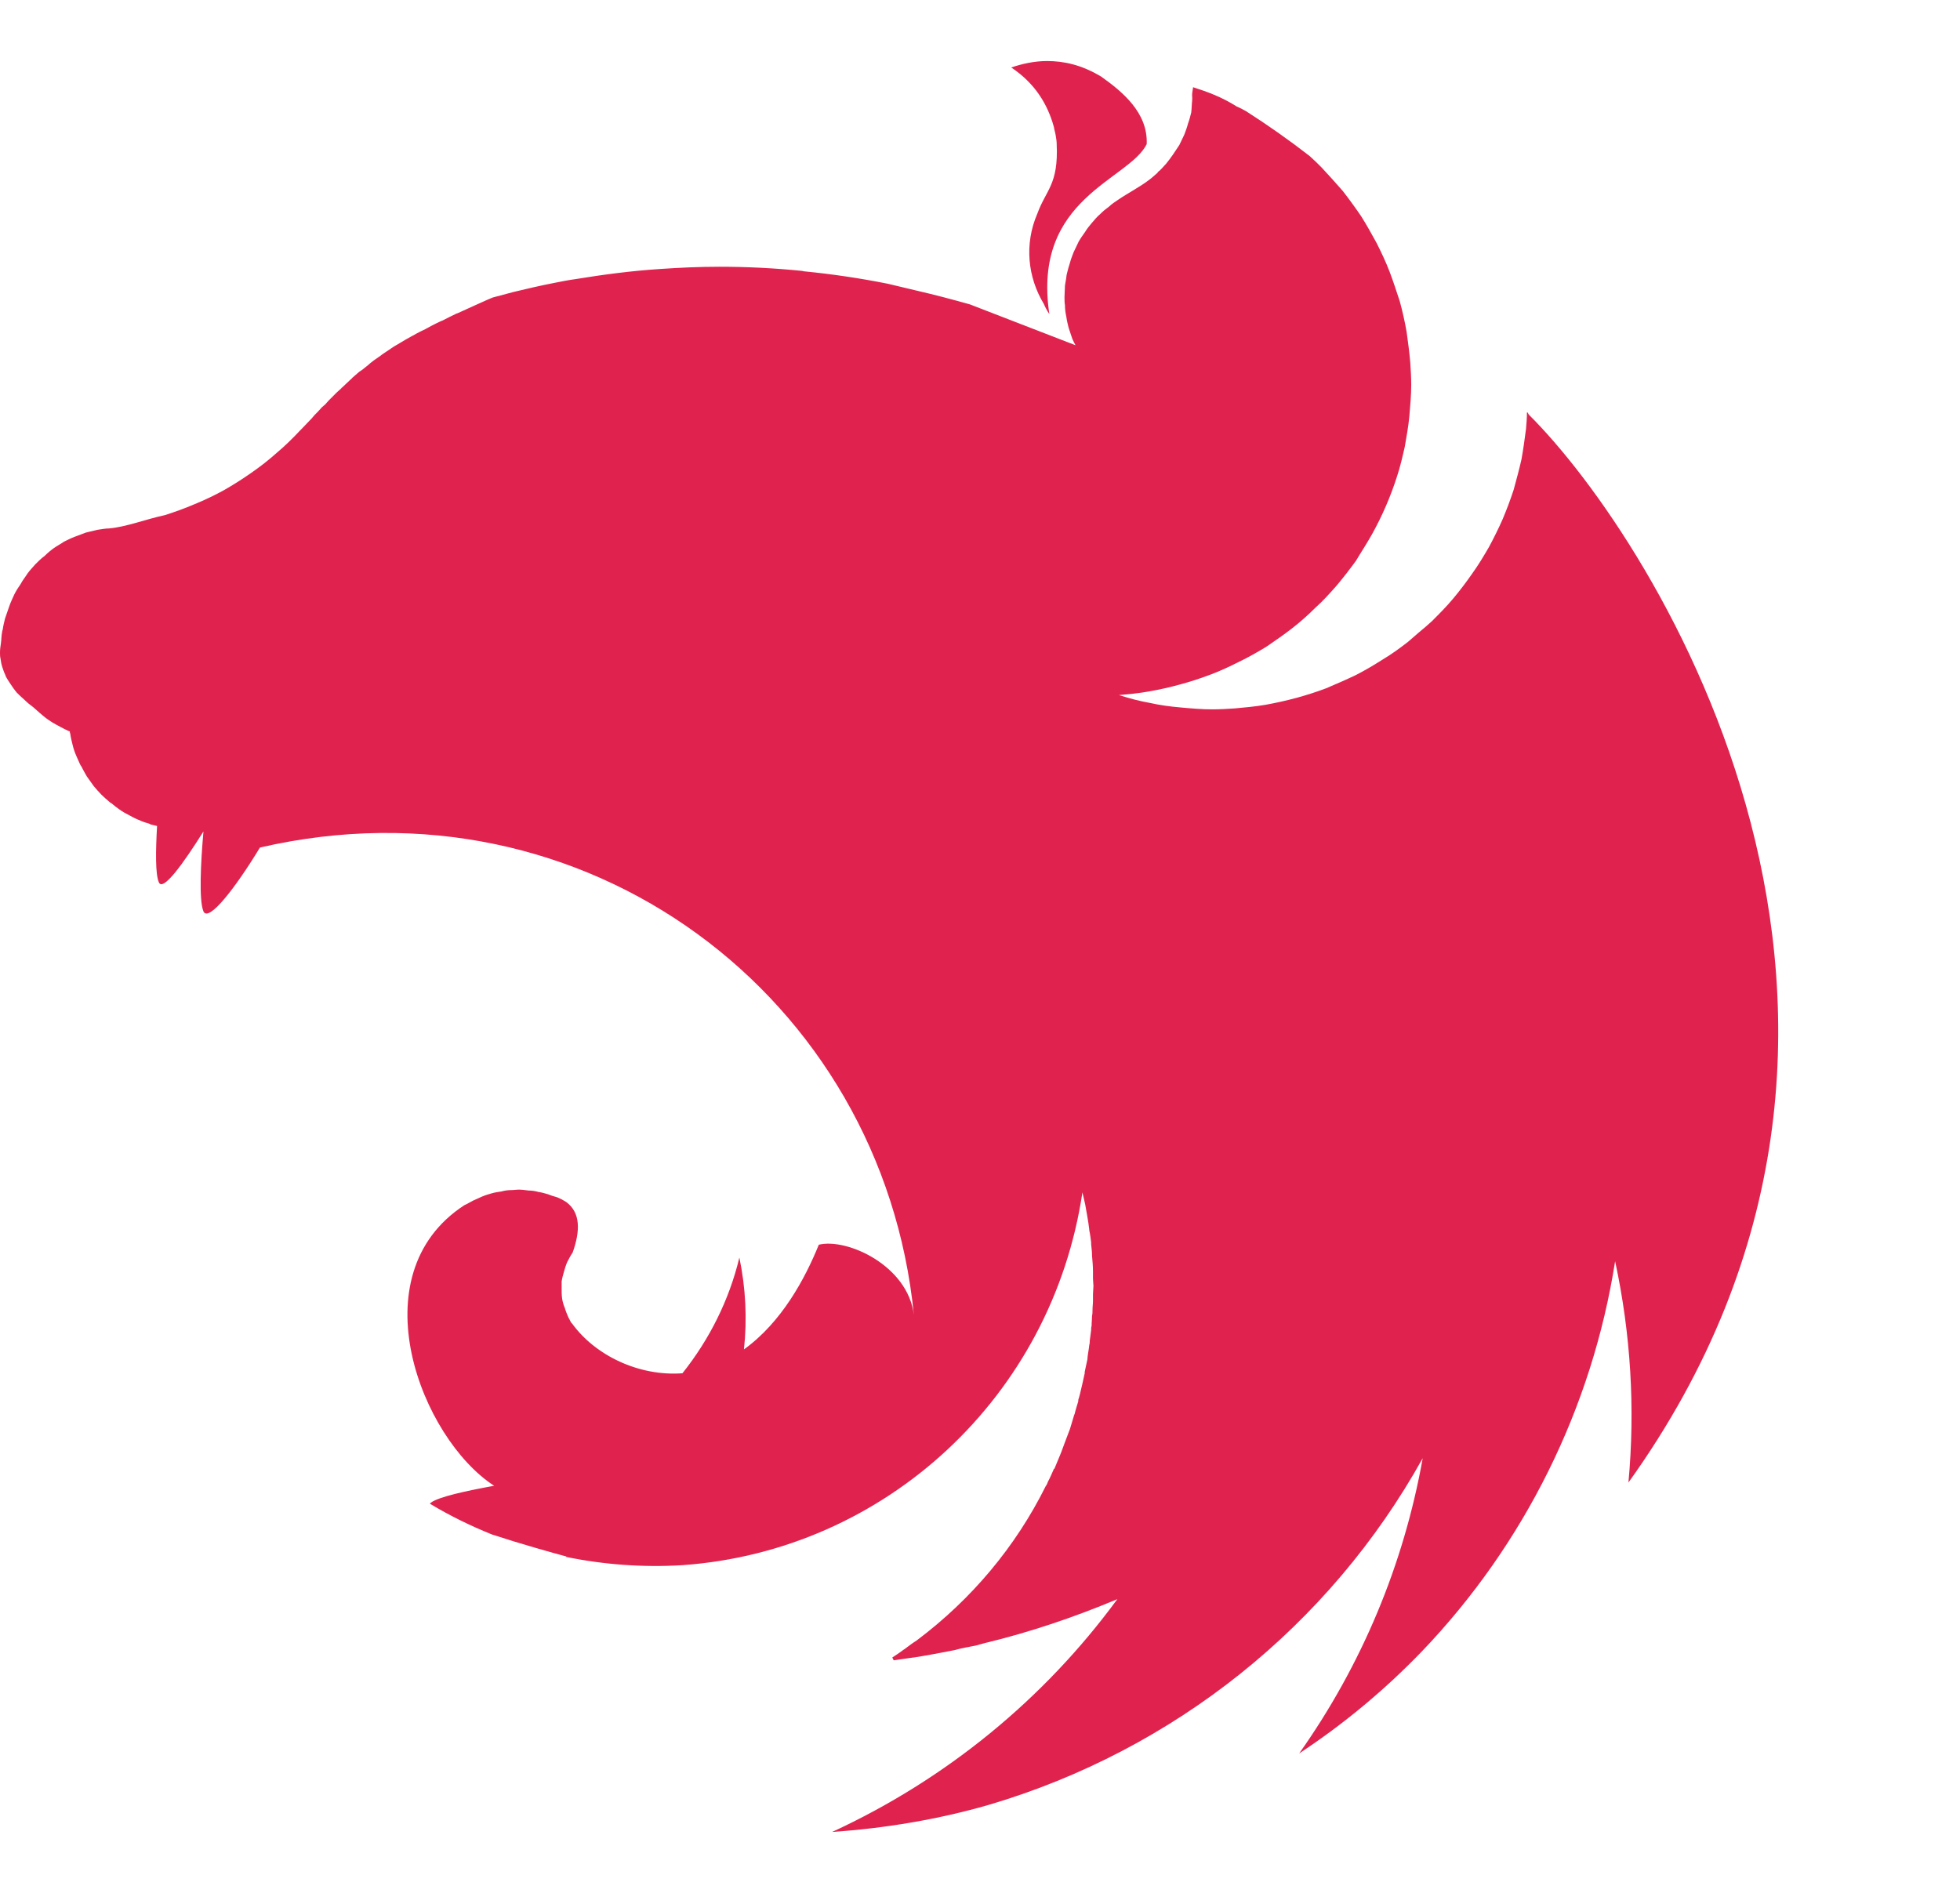
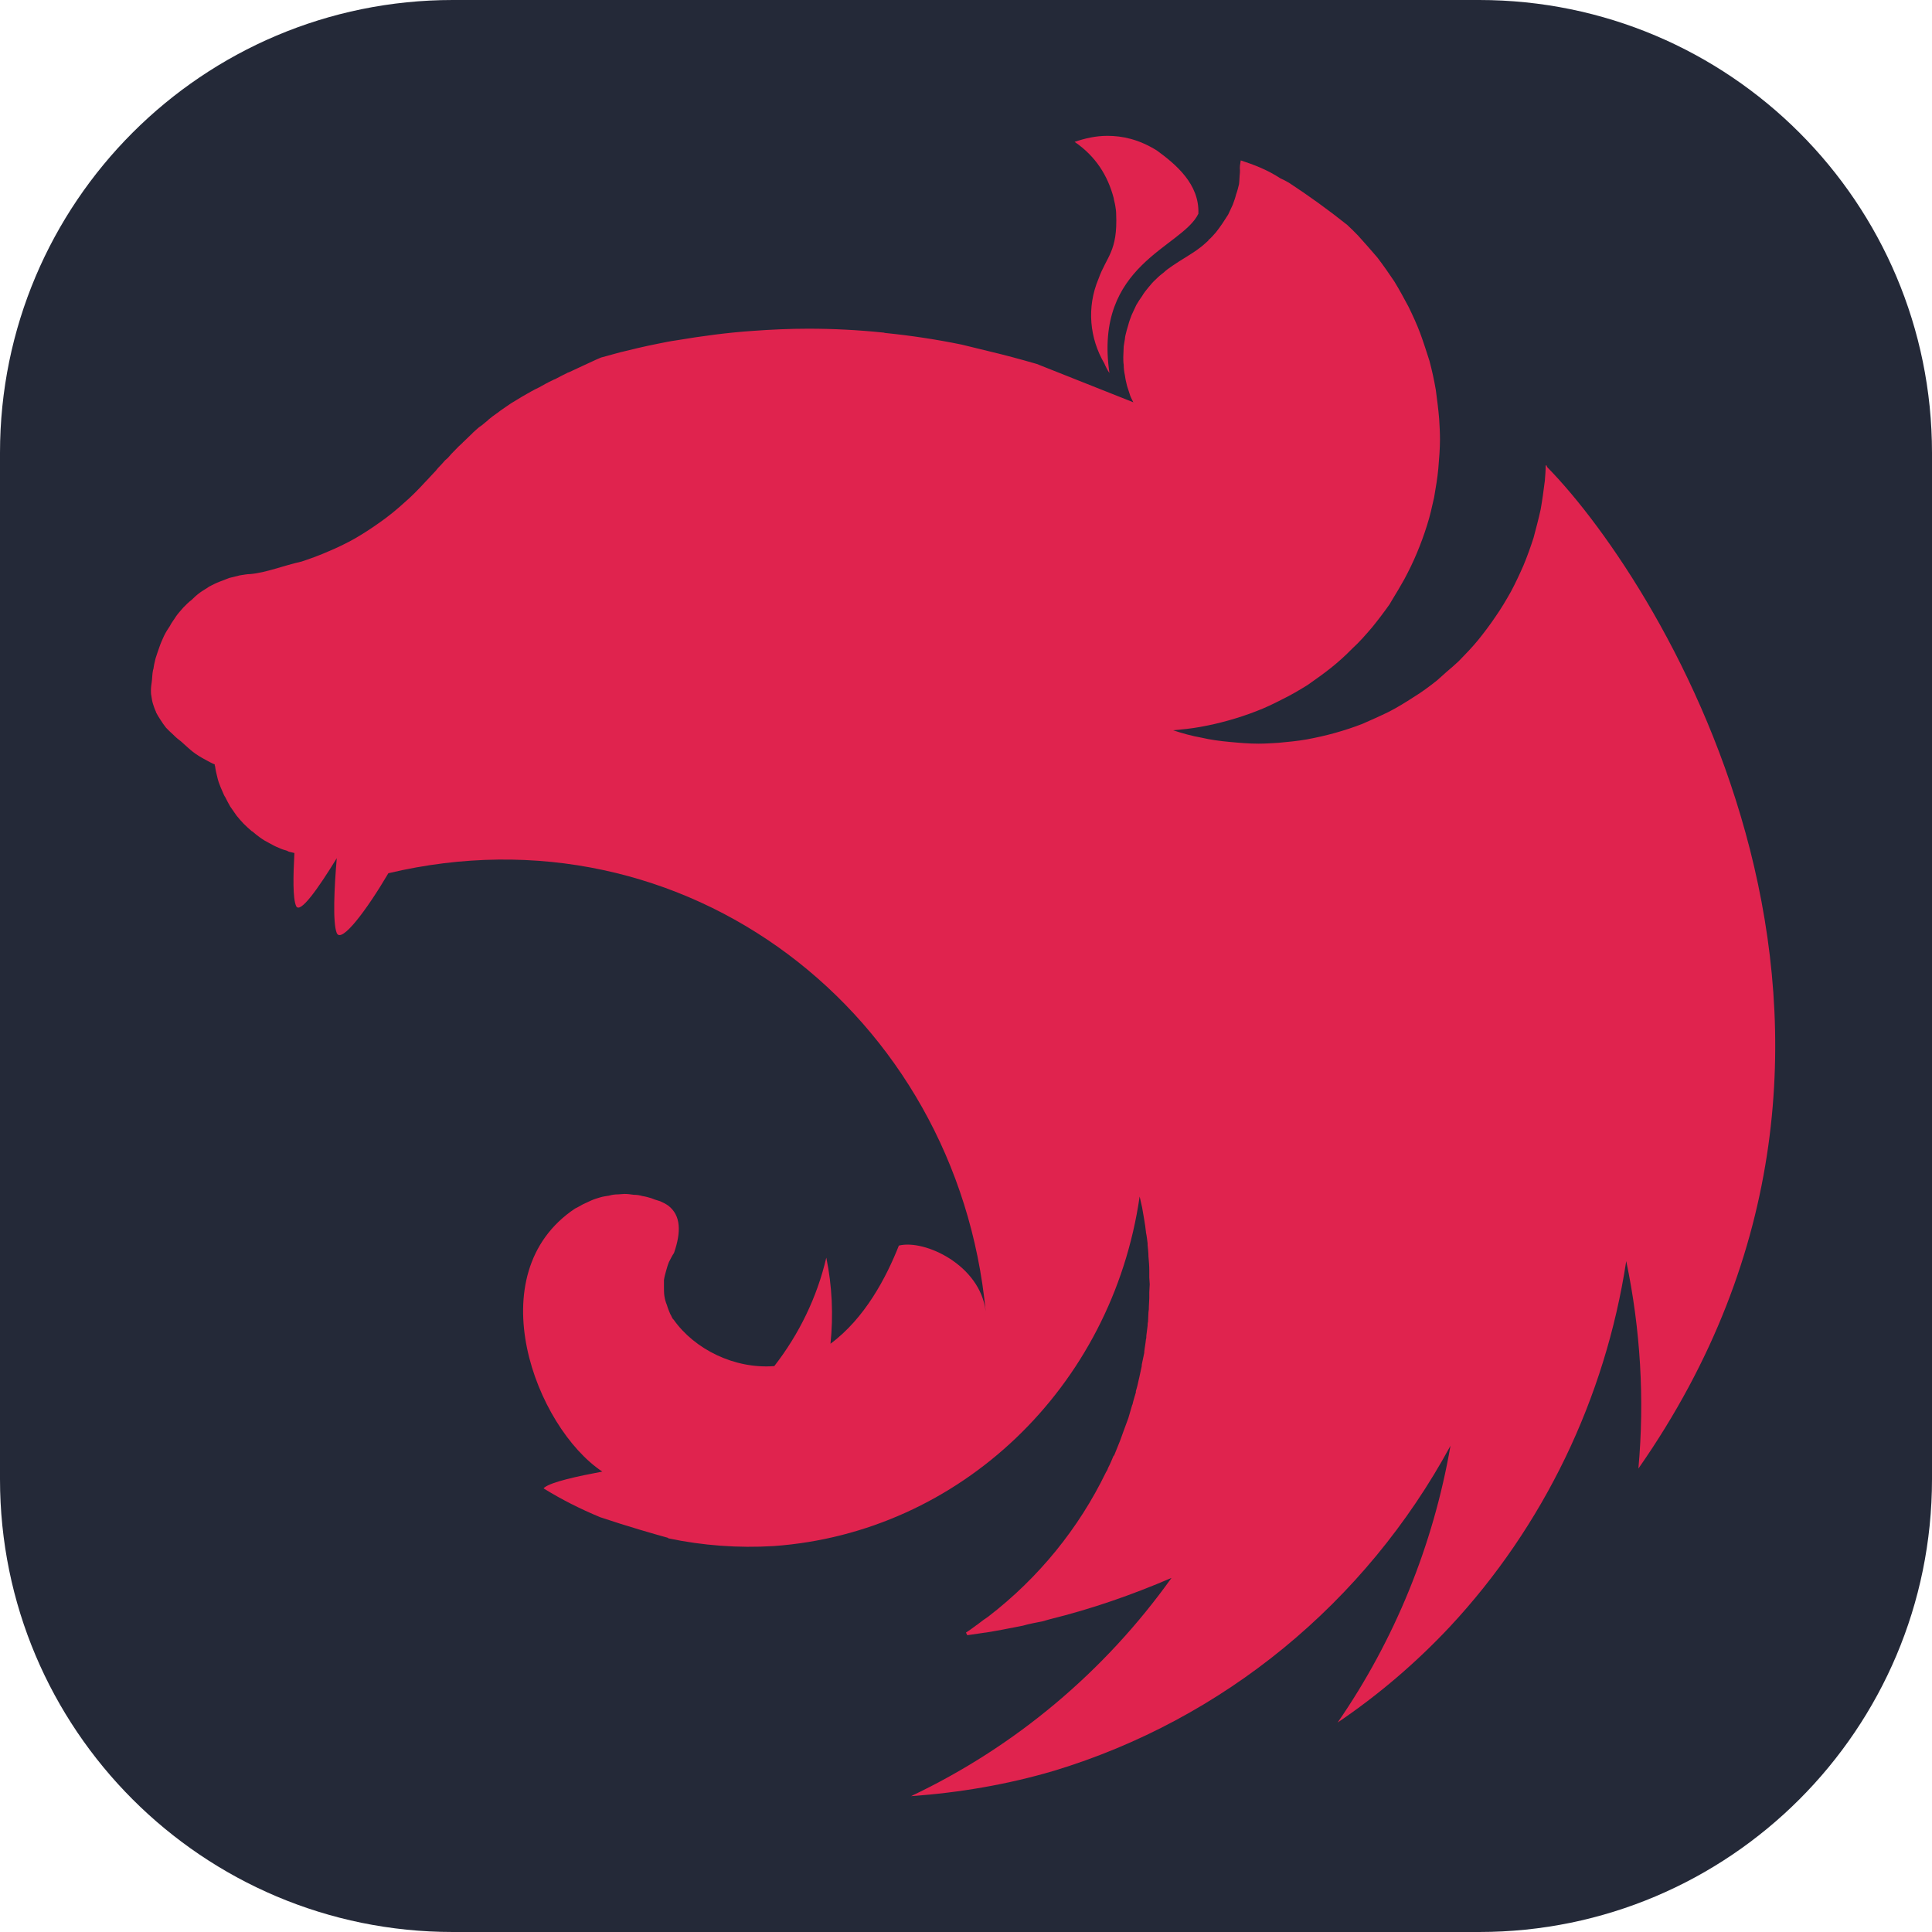
- <svg xmlns="http://www.w3.org/2000/svg" height="2415" viewBox="6.006 4.24 275.796 249.238" width="2500">
-   <path d="m153.338 4.24c-1.809 0-3.489.388-5.04.905 3.296 2.197 5.105 5.105 6.01 8.4.065.453.194.776.258 1.228.065.388.13.775.13 1.163.258 5.687-1.487 6.397-2.715 9.758-1.874 4.33-1.357 8.982.905 12.73.194.452.452.969.776 1.421-2.456-16.348 11.179-18.804 13.699-23.909.194-4.459-3.49-7.431-6.397-9.499-2.78-1.68-5.3-2.197-7.626-2.197zm20.55 3.683c-.26 1.487-.065 1.099-.13 1.874-.064.517-.064 1.163-.129 1.68-.129.517-.258 1.034-.452 1.551-.13.517-.323 1.034-.517 1.551-.259.517-.452.97-.71 1.486-.195.259-.324.517-.518.776l-.388.581c-.323.453-.646.905-.969 1.293-.388.388-.71.84-1.163 1.163v.065c-.388.323-.775.71-1.228 1.034-1.357 1.033-2.908 1.809-4.33 2.778-.452.323-.904.582-1.292.97-.452.323-.84.646-1.227 1.033-.453.388-.776.776-1.164 1.228-.323.388-.71.84-.969 1.293-.323.452-.646.904-.905 1.357-.258.517-.452.969-.71 1.486-.194.517-.388.97-.517 1.486a20.921 20.921 0 0 0 -.453 1.616c-.064.258-.064.581-.129.84-.065.258-.065.517-.129.775 0 .517-.065 1.099-.065 1.616 0 .387 0 .775.065 1.163 0 .517.065 1.034.194 1.615.065.517.194 1.034.323 1.551.194.517.323 1.034.517 1.55.13.324.323.647.452.906l-14.862-5.752c-2.52-.71-4.976-1.357-7.496-1.938l-4.071-.97a119.971 119.971 0 0 0 -11.76-1.744c-.13 0-.195-.065-.324-.065-3.877-.388-7.69-.581-11.567-.581-2.843 0-5.686.129-8.465.323-3.942.258-7.884.775-11.825 1.421-.97.13-1.94.323-2.908.517-2.004.388-3.942.84-5.816 1.293l-2.908.775c-.97.388-1.874.84-2.779 1.228l-2.132.97c-.13.064-.259.064-.323.128-.646.323-1.228.582-1.81.905-.193.065-.323.13-.452.194-.71.323-1.421.71-2.003 1.034-.452.194-.905.452-1.292.646-.194.13-.453.259-.582.323-.582.323-1.163.646-1.68.97-.582.322-1.099.646-1.551.969s-.905.581-1.292.904c-.065.065-.13.065-.194.13-.388.258-.84.581-1.228.904l-.13.13-.968.775c-.13.064-.26.194-.388.258-.323.259-.646.582-.97.84-.064.13-.193.194-.258.259-.388.388-.775.71-1.163 1.098-.065 0-.065.065-.13.13-.387.323-.775.71-1.163 1.098-.064.065-.064.13-.129.13a15.16 15.16 0 0 0 -.969 1.033c-.13.13-.323.259-.452.388-.323.388-.711.775-1.099 1.163-.065.13-.194.194-.258.323-.517.517-.97 1.034-1.487 1.551l-.193.194c-1.034 1.098-2.133 2.197-3.296 3.166a36.732 36.732 0 0 1 -3.619 2.843 48.856 48.856 0 0 1 -3.877 2.456 39.382 39.382 0 0 1 -4.071 1.939 46.55 46.55 0 0 1 -4.2 1.55c-2.714.582-5.493 1.68-7.884 1.874-.517 0-1.098.13-1.615.194-.582.13-1.099.259-1.616.388l-1.55.582c-.518.193-1.035.452-1.552.71-.452.323-.969.582-1.421.905-.453.323-.905.71-1.293 1.099-.452.323-.904.775-1.292 1.163-.388.452-.775.84-1.099 1.292-.323.517-.71.97-.969 1.486-.323.453-.646.97-.904 1.487-.26.581-.517 1.098-.711 1.68a49.803 49.803 0 0 0 -.582 1.68c-.129.517-.258 1.034-.323 1.55 0 .066-.065.13-.065.195-.129.581-.129 1.357-.194 1.744-.064.453-.129.84-.129 1.293 0 .258 0 .581.065.84.065.452.13.84.259 1.228.129.387.258.775.452 1.163v.064c.194.388.452.776.71 1.164.26.387.518.775.84 1.163.324.323.712.71 1.1 1.034.387.387.775.71 1.227 1.034 1.551 1.357 1.939 1.809 3.942 2.843.323.194.646.323 1.034.517.065 0 .129.064.194.064 0 .13 0 .194.064.324.065.517.194 1.034.324 1.55a8.71 8.71 0 0 0 .516 1.551c.194.388.324.776.517 1.164.065.129.13.258.194.323.259.517.517.969.776 1.421l.969 1.357c.323.388.71.84 1.099 1.228.387.388.775.71 1.227 1.099 0 0 .065.064.13.064.387.323.775.647 1.163.905.452.323.904.582 1.421.84.453.259.97.517 1.487.71.387.195.84.324 1.292.453.065.065.129.065.258.13.26.064.582.129.84.193-.193 3.49-.258 6.785.26 7.948.58 1.293 3.424-2.649 6.267-7.172-.388 4.458-.646 9.693 0 11.243.711 1.616 4.588-3.424 7.948-8.982 45.816-10.597 87.625 21.067 92.019 65.783-.84-6.979-9.435-10.856-13.377-9.887-1.938 4.782-5.234 10.921-10.533 14.734a41.434 41.434 0 0 0 -.646-12.924c-1.421 5.945-4.2 11.502-8.013 16.284-6.138.452-12.277-2.52-15.508-6.98-.259-.193-.323-.58-.517-.84-.194-.452-.388-.904-.517-1.356a5.365 5.365 0 0 1 -.388-1.357c-.065-.453-.065-.905-.065-1.422v-.97c.065-.452.194-.904.323-1.356.13-.453.259-.905.453-1.357.258-.453.452-.905.775-1.357 1.099-3.102 1.099-5.622-.904-7.108a7.36 7.36 0 0 0 -1.228-.647c-.259-.064-.582-.193-.84-.258-.194-.065-.323-.13-.517-.194-.453-.13-.905-.259-1.357-.323a4.923 4.923 0 0 0 -1.357-.194c-.453-.065-.97-.13-1.422-.13-.323 0-.646.066-.97.066-.516 0-.968.064-1.42.193-.453.065-.905.13-1.358.259-.452.13-.905.259-1.357.452-.452.194-.84.388-1.292.582-.388.194-.776.452-1.228.646-15.056 9.822-6.074 32.827 4.2 39.483-3.877.71-7.819 1.55-8.917 2.39l-.13.13c2.78 1.68 5.687 3.102 8.724 4.33 4.136 1.356 8.53 2.584 10.469 3.101v.065a62.516 62.516 0 0 0 16.284 1.163c28.626-2.003 52.083-23.78 56.348-52.471.13.581.259 1.098.388 1.68.194 1.163.452 2.39.581 3.619v.064c.13.582.194 1.164.259 1.68v.26c.065.58.13 1.162.13 1.68.064.71.128 1.42.128 2.132v1.034c0 .323.065.71.065 1.033 0 .388-.065.776-.065 1.164v.904c0 .453-.065.84-.065 1.293 0 .258 0 .517-.064.84 0 .452-.065.904-.065 1.421-.065.194-.065.388-.065.582-.064.517-.129.97-.194 1.486 0 .194 0 .388-.064.582-.065.646-.194 1.228-.259 1.874v.129c-.129.582-.258 1.228-.388 1.81v.193l-.387 1.745c0 .065-.065.194-.065.259-.13.581-.259 1.163-.452 1.744v.194c-.194.647-.388 1.228-.517 1.81-.065.064-.065.129-.065.129l-.582 1.938c-.258.647-.452 1.228-.71 1.874-.259.647-.453 1.293-.711 1.874-.259.647-.517 1.228-.776 1.874h-.064c-.26.582-.517 1.228-.84 1.81-.065.194-.13.323-.194.452-.065.065-.065.13-.13.194-4.2 8.465-10.403 15.896-18.158 21.712-.517.323-1.034.71-1.55 1.099-.13.129-.324.193-.453.323-.452.323-.905.646-1.421.969l.193.388h.065l2.714-.388h.065c1.68-.259 3.36-.582 5.04-.905.452-.065.97-.194 1.422-.323.323-.065.581-.129.904-.194.453-.064.905-.194 1.357-.258.388-.13.776-.194 1.164-.323 6.462-1.551 12.73-3.684 18.74-6.204-10.275 14.023-24.04 25.331-40.13 32.762 7.432-.517 14.863-1.744 22.036-3.812 26.042-7.69 47.948-25.202 61.065-48.788a103.145 103.145 0 0 1 -17.382 41.55 101.732 101.732 0 0 0 17.253-14.345c14.475-15.121 23.974-34.313 27.205-54.927a102.9 102.9 0 0 1 1.874 31.147c46.655-65.072 3.877-132.535-14.023-150.305-.064-.13-.129-.194-.129-.323-.064.064-.064.064-.064.129 0-.065 0-.065-.065-.13 0 .776-.065 1.551-.13 2.327-.193 1.486-.387 2.908-.646 4.33-.323 1.421-.71 2.843-1.098 4.264a53.747 53.747 0 0 1 -1.55 4.136 55.49 55.49 0 0 1 -1.94 3.942c-.71 1.227-1.486 2.52-2.326 3.683a49.368 49.368 0 0 1 -2.65 3.49c-.969 1.163-2.002 2.197-3.036 3.23a41.646 41.646 0 0 1 -1.874 1.616c-.517.452-.97.84-1.487 1.292-1.163.905-2.326 1.745-3.618 2.52-1.228.776-2.52 1.551-3.813 2.198-1.357.646-2.714 1.227-4.07 1.809-1.358.517-2.78.97-4.201 1.357a52.05 52.05 0 0 1 -4.33.97c-1.486.258-2.972.387-4.394.516-1.034.065-2.068.13-3.102.13-1.486 0-2.972-.13-4.394-.26-1.486-.128-2.972-.322-4.394-.645-1.486-.26-2.908-.647-4.33-1.099h-.064c1.422-.13 2.843-.259 4.265-.517a46.84 46.84 0 0 0 4.33-.97 45.495 45.495 0 0 0 4.2-1.356c1.421-.517 2.778-1.163 4.07-1.81 1.358-.646 2.586-1.357 3.878-2.132 1.228-.84 2.455-1.68 3.619-2.585a35.333 35.333 0 0 0 3.295-2.908c1.099-.97 2.068-2.068 3.037-3.166a63.86 63.86 0 0 0 2.714-3.49c.13-.193.259-.452.388-.646.646-1.034 1.292-2.068 1.874-3.102a44.537 44.537 0 0 0 1.939-3.941 45.28 45.28 0 0 0 1.55-4.136c.453-1.357.776-2.779 1.099-4.2.259-1.486.517-2.908.646-4.33.13-1.486.259-2.972.259-4.394 0-1.034-.065-2.068-.13-3.102-.128-1.486-.322-2.907-.516-4.33a46.844 46.844 0 0 0 -.97-4.329c-.452-1.357-.904-2.778-1.421-4.135s-1.163-2.714-1.81-4.007c-.71-1.292-1.421-2.584-2.197-3.812a71.347 71.347 0 0 0 -2.584-3.554 136.72 136.72 0 0 0 -2.973-3.296 40.422 40.422 0 0 0 -1.68-1.615 118.979 118.979 0 0 0 -8.982-6.333c-.452-.259-.84-.452-1.293-.646-2.132-1.357-4.135-2.068-6.138-2.714z" fill="#e0234e" fill-rule="evenodd" />
+ <svg xmlns="http://www.w3.org/2000/svg" width="256" height="256" fill="none" viewBox="0 0 256 256">
+   <rect width="256" height="256" fill="#242938" rx="60" />
+   <path fill="#E0234E" d="M146.728 18C145.172 18 143.727 18.342 142.393 18.799C145.228 20.738 146.784 23.305 147.562 26.214C147.618 26.613 147.729 26.898 147.784 27.297C147.84 27.64 147.896 27.982 147.896 28.324C148.118 33.343 146.617 33.971 145.561 36.937C143.949 40.759 144.394 44.865 146.339 48.174C146.506 48.573 146.728 49.029 147.006 49.428C144.894 34.998 156.622 32.83 158.79 28.324C158.956 24.388 155.788 21.765 153.287 19.939C150.897 18.456 148.729 18 146.728 18V18ZM164.404 21.251C164.181 22.563 164.348 22.221 164.293 22.905C164.237 23.362 164.237 23.932 164.181 24.388C164.07 24.845 163.959 25.301 163.792 25.757C163.681 26.214 163.514 26.67 163.348 27.126C163.125 27.583 162.959 27.982 162.736 28.438C162.57 28.666 162.458 28.894 162.292 29.123C162.181 29.294 162.069 29.465 161.958 29.636C161.68 30.035 161.402 30.434 161.124 30.777C160.791 31.119 160.513 31.518 160.124 31.803C160.124 31.861 160.124 31.861 160.124 31.861C159.79 32.146 159.457 32.488 159.068 32.773C157.901 33.686 156.567 34.37 155.344 35.226C154.955 35.511 154.566 35.739 154.232 36.081C153.843 36.367 153.51 36.652 153.176 36.994C152.787 37.336 152.509 37.678 152.176 38.078C151.898 38.42 151.564 38.819 151.342 39.219C151.064 39.618 150.786 40.017 150.564 40.416C150.341 40.873 150.175 41.272 149.952 41.728C149.786 42.185 149.619 42.584 149.508 43.04C149.341 43.553 149.23 44.01 149.119 44.466C149.063 44.694 149.063 44.98 149.007 45.208C148.952 45.436 148.952 45.664 148.896 45.892C148.896 46.349 148.841 46.862 148.841 47.318C148.841 47.66 148.841 48.003 148.896 48.345C148.896 48.801 148.952 49.257 149.063 49.771C149.119 50.227 149.23 50.683 149.341 51.14C149.508 51.596 149.619 52.052 149.786 52.509C149.897 52.794 150.064 53.079 150.175 53.307L137.391 48.231C135.223 47.603 133.111 47.033 130.943 46.52C129.776 46.234 128.609 45.949 127.441 45.664C124.106 44.98 120.716 44.466 117.325 44.124C117.214 44.124 117.159 44.067 117.047 44.067C113.712 43.725 110.433 43.553 107.098 43.553C104.652 43.553 102.207 43.667 99.817 43.839C96.426 44.067 93.036 44.523 89.645 45.093C88.811 45.208 87.978 45.379 87.144 45.55C85.421 45.892 83.753 46.291 82.141 46.691C81.308 46.919 80.474 47.147 79.64 47.375C78.806 47.717 78.028 48.117 77.25 48.459C76.639 48.744 76.027 49.029 75.416 49.314C75.305 49.371 75.194 49.371 75.138 49.428C74.582 49.714 74.082 49.942 73.582 50.227C73.415 50.284 73.304 50.341 73.193 50.398C72.581 50.683 71.97 51.026 71.47 51.311C71.081 51.482 70.691 51.71 70.358 51.881C70.191 51.995 69.969 52.109 69.858 52.166C69.357 52.452 68.857 52.737 68.412 53.022C67.912 53.307 67.468 53.592 67.079 53.877C66.689 54.163 66.3 54.391 65.967 54.676C65.911 54.733 65.856 54.733 65.8 54.79C65.467 55.018 65.078 55.303 64.744 55.589C64.744 55.589 64.688 55.646 64.633 55.703C64.355 55.931 64.077 56.159 63.799 56.387C63.688 56.444 63.577 56.558 63.466 56.615C63.188 56.843 62.91 57.129 62.632 57.357C62.576 57.471 62.465 57.528 62.41 57.585C62.076 57.927 61.743 58.212 61.409 58.555C61.353 58.555 61.353 58.612 61.298 58.669C60.965 58.954 60.631 59.296 60.297 59.638C60.242 59.695 60.242 59.752 60.186 59.752C59.908 60.038 59.631 60.323 59.353 60.665C59.242 60.779 59.075 60.893 58.964 61.007C58.686 61.349 58.352 61.692 58.019 62.034C57.963 62.148 57.852 62.205 57.796 62.319C57.352 62.775 56.962 63.232 56.518 63.688C56.462 63.745 56.407 63.802 56.351 63.859C55.462 64.829 54.517 65.798 53.516 66.654C52.516 67.567 51.46 68.422 50.404 69.164C49.292 69.962 48.236 70.647 47.069 71.331C45.957 71.959 44.79 72.529 43.567 73.042C42.4 73.556 41.177 74.012 39.954 74.411C37.62 74.925 35.23 75.894 33.173 76.065C32.728 76.065 32.228 76.179 31.784 76.237C31.283 76.35 30.839 76.465 30.394 76.579C29.949 76.75 29.505 76.921 29.06 77.092C28.615 77.263 28.171 77.491 27.726 77.72C27.337 78.005 26.892 78.233 26.503 78.518C26.114 78.803 25.725 79.145 25.392 79.488C25.003 79.773 24.613 80.172 24.28 80.514C23.946 80.914 23.613 81.256 23.335 81.655C23.057 82.112 22.724 82.511 22.501 82.967C22.223 83.367 21.945 83.823 21.723 84.279C21.501 84.792 21.278 85.249 21.112 85.762C20.945 86.218 20.778 86.732 20.611 87.245C20.5 87.701 20.389 88.158 20.334 88.614C20.334 88.671 20.278 88.728 20.278 88.785C20.167 89.299 20.167 89.983 20.111 90.325C20.055 90.725 20 91.067 20 91.466C20 91.694 20 91.979 20.056 92.207C20.111 92.607 20.167 92.949 20.278 93.291C20.389 93.633 20.5 93.976 20.667 94.318C20.667 94.375 20.667 94.375 20.667 94.375C20.834 94.717 21.056 95.059 21.279 95.402C21.501 95.744 21.723 96.086 22.001 96.428C22.279 96.714 22.613 97.056 22.946 97.341C23.279 97.683 23.613 97.969 24.002 98.254C25.336 99.451 25.67 99.851 27.393 100.763C27.671 100.935 27.948 101.049 28.282 101.22C28.338 101.22 28.393 101.277 28.449 101.277C28.449 101.391 28.449 101.448 28.504 101.562C28.56 102.018 28.671 102.475 28.782 102.931C28.893 103.444 29.06 103.901 29.227 104.3C29.394 104.642 29.505 104.984 29.672 105.327C29.727 105.441 29.783 105.555 29.838 105.612C30.061 106.068 30.283 106.467 30.505 106.867C30.783 107.266 31.061 107.665 31.339 108.065C31.617 108.407 31.951 108.806 32.284 109.148C32.618 109.491 32.951 109.776 33.34 110.118C33.34 110.118 33.396 110.175 33.451 110.175C33.785 110.46 34.118 110.746 34.452 110.974C34.841 111.259 35.23 111.487 35.675 111.715C36.064 111.943 36.508 112.171 36.953 112.343C37.286 112.514 37.675 112.628 38.065 112.742C38.12 112.799 38.176 112.799 38.287 112.856C38.509 112.913 38.787 112.97 39.01 113.027C38.843 116.107 38.787 119.016 39.232 120.043C39.732 121.184 42.178 117.704 44.623 113.711C44.29 117.647 44.068 122.267 44.623 123.636C45.235 125.062 48.57 120.613 51.46 115.708C90.868 106.353 126.83 134.303 130.61 173.774C129.887 167.613 122.495 164.191 119.104 165.047C117.437 169.267 114.602 174.686 110.044 178.051C110.434 174.287 110.267 170.408 109.489 166.644C108.266 171.891 105.876 176.797 102.596 181.017C97.316 181.417 92.036 178.793 89.257 174.857C89.034 174.686 88.979 174.344 88.812 174.116C88.645 173.716 88.478 173.317 88.367 172.918C88.2 172.519 88.089 172.119 88.034 171.72C87.978 171.321 87.978 170.922 87.978 170.465C87.978 170.18 87.978 169.895 87.978 169.61C88.034 169.21 88.145 168.811 88.256 168.412C88.367 168.013 88.478 167.613 88.645 167.214C88.867 166.815 89.034 166.416 89.312 166.016C90.257 163.278 90.257 161.054 88.534 159.742C88.2 159.514 87.867 159.343 87.478 159.172C87.255 159.114 86.978 159 86.755 158.943C86.588 158.886 86.477 158.829 86.311 158.772C85.921 158.658 85.532 158.544 85.143 158.487C84.754 158.373 84.365 158.316 83.976 158.316C83.587 158.259 83.142 158.202 82.753 158.202C82.475 158.202 82.197 158.259 81.919 158.259C81.475 158.259 81.086 158.316 80.697 158.43C80.308 158.487 79.918 158.544 79.529 158.658C79.14 158.772 78.751 158.887 78.362 159.058C77.973 159.229 77.64 159.4 77.251 159.571C76.917 159.742 76.584 159.97 76.194 160.141C63.244 168.811 70.97 189.117 79.807 194.992C76.472 195.62 73.082 196.361 72.137 197.103C72.081 197.16 72.026 197.217 72.026 197.217C74.416 198.7 76.917 199.955 79.529 201.038C83.087 202.236 86.866 203.32 88.534 203.776V203.833C93.147 204.803 97.816 205.145 102.541 204.86C127.164 203.092 147.34 183.87 151.009 158.544C151.12 159.058 151.231 159.514 151.342 160.027C151.509 161.054 151.731 162.138 151.843 163.221C151.843 163.221 151.843 163.221 151.843 163.279C151.954 163.792 152.009 164.305 152.065 164.762C152.065 164.876 152.065 164.933 152.065 164.99C152.121 165.503 152.176 166.017 152.176 166.473C152.232 167.1 152.287 167.728 152.287 168.355C152.287 168.64 152.287 168.926 152.287 169.268C152.287 169.553 152.343 169.895 152.343 170.18C152.343 170.523 152.287 170.865 152.287 171.207C152.287 171.492 152.287 171.778 152.287 172.006C152.287 172.405 152.232 172.747 152.232 173.147C152.232 173.375 152.232 173.603 152.176 173.888C152.176 174.287 152.12 174.687 152.12 175.143C152.064 175.314 152.064 175.485 152.064 175.656C152.009 176.113 151.953 176.512 151.898 176.968C151.898 177.139 151.898 177.31 151.842 177.482C151.786 178.052 151.675 178.565 151.62 179.136V179.193V179.25C151.509 179.763 151.397 180.334 151.286 180.847C151.286 180.904 151.286 180.961 151.286 181.018C151.175 181.531 151.064 182.045 150.953 182.558C150.953 182.615 150.897 182.729 150.897 182.786C150.786 183.3 150.675 183.813 150.508 184.327C150.508 184.384 150.508 184.44 150.508 184.498C150.341 185.068 150.174 185.581 150.063 186.095C150.008 186.152 150.008 186.209 150.008 186.209C149.841 186.779 149.674 187.349 149.507 187.92C149.285 188.49 149.118 189.004 148.896 189.574C148.674 190.144 148.507 190.715 148.285 191.228C148.062 191.799 147.84 192.312 147.618 192.882H147.562C147.339 193.396 147.117 193.966 146.839 194.479C146.783 194.65 146.728 194.765 146.672 194.879C146.617 194.936 146.617 194.993 146.561 195.05C142.948 202.522 137.613 209.081 130.943 214.215C130.498 214.5 130.053 214.842 129.609 215.185C129.498 215.298 129.331 215.356 129.22 215.47C128.83 215.755 128.441 216.04 127.997 216.325L128.163 216.668H128.219C128.997 216.554 129.775 216.439 130.554 216.325H130.609C132.054 216.097 133.5 215.812 134.945 215.527C135.334 215.47 135.778 215.356 136.168 215.242C136.445 215.184 136.668 215.128 136.946 215.07C137.335 215.013 137.724 214.899 138.113 214.842C138.446 214.728 138.78 214.671 139.113 214.557C144.672 213.188 150.063 211.306 155.232 209.081C146.395 221.459 134.556 231.441 120.716 238C127.108 237.544 133.5 236.46 139.669 234.635C162.069 227.847 180.912 212.389 192.195 191.57C189.916 204.746 184.802 217.295 177.243 228.246C182.635 224.596 187.582 220.375 192.084 215.584C204.534 202.237 212.705 185.296 215.484 167.101C217.374 176.113 217.93 185.41 217.096 194.593C257.227 137.155 220.431 77.606 205.035 61.921C204.979 61.807 204.924 61.749 204.924 61.635C204.868 61.693 204.868 61.693 204.868 61.749C204.868 61.692 204.868 61.692 204.812 61.635C204.812 62.32 204.756 63.004 204.701 63.689C204.534 65.001 204.368 66.255 204.145 67.51C203.867 68.765 203.534 70.02 203.2 71.275C202.811 72.473 202.367 73.728 201.866 74.925C201.366 76.066 200.81 77.264 200.199 78.405C199.587 79.489 198.92 80.629 198.198 81.656C197.475 82.74 196.697 83.766 195.919 84.736C195.085 85.763 194.196 86.675 193.307 87.588C192.751 88.102 192.25 88.558 191.695 89.014C191.25 89.413 190.861 89.756 190.416 90.155C189.416 90.953 188.415 91.695 187.304 92.379C186.248 93.064 185.136 93.748 184.024 94.319C182.857 94.889 181.69 95.403 180.523 95.916C179.355 96.372 178.132 96.771 176.91 97.114C175.687 97.456 174.408 97.741 173.186 97.969C171.907 98.198 170.629 98.311 169.406 98.426C168.517 98.483 167.627 98.54 166.738 98.54C165.46 98.54 164.181 98.426 162.958 98.311C161.68 98.197 160.402 98.026 159.179 97.741C157.9 97.513 156.678 97.171 155.455 96.771H155.399C156.622 96.657 157.845 96.543 159.068 96.315C160.346 96.087 161.569 95.802 162.792 95.459C164.014 95.117 165.237 94.718 166.404 94.261C167.627 93.805 168.794 93.235 169.906 92.664C171.073 92.094 172.129 91.467 173.241 90.782C174.297 90.041 175.353 89.299 176.354 88.501C177.354 87.702 178.299 86.847 179.188 85.934C180.133 85.078 180.967 84.109 181.801 83.139C182.635 82.112 183.413 81.085 184.135 80.059C184.246 79.888 184.358 79.659 184.469 79.488C185.025 78.576 185.58 77.663 186.081 76.751C186.692 75.61 187.248 74.469 187.748 73.271C188.248 72.073 188.693 70.876 189.082 69.621C189.471 68.423 189.749 67.168 190.027 65.913C190.25 64.601 190.472 63.346 190.583 62.092C190.694 60.78 190.805 59.468 190.805 58.213C190.805 57.3 190.75 56.388 190.694 55.475C190.583 54.163 190.416 52.908 190.25 51.653C190.027 50.342 189.749 49.087 189.416 47.832C189.027 46.634 188.638 45.379 188.193 44.181C187.748 42.983 187.193 41.786 186.637 40.645C186.025 39.504 185.414 38.363 184.747 37.28C184.024 36.196 183.302 35.169 182.524 34.142C181.69 33.173 180.856 32.203 179.967 31.233C179.522 30.777 179.022 30.264 178.522 29.808C176.02 27.811 173.408 25.929 170.796 24.218C170.407 23.989 170.073 23.818 169.684 23.647C167.85 22.449 166.127 21.822 164.404 21.252L164.404 21.251Z" />
</svg>
